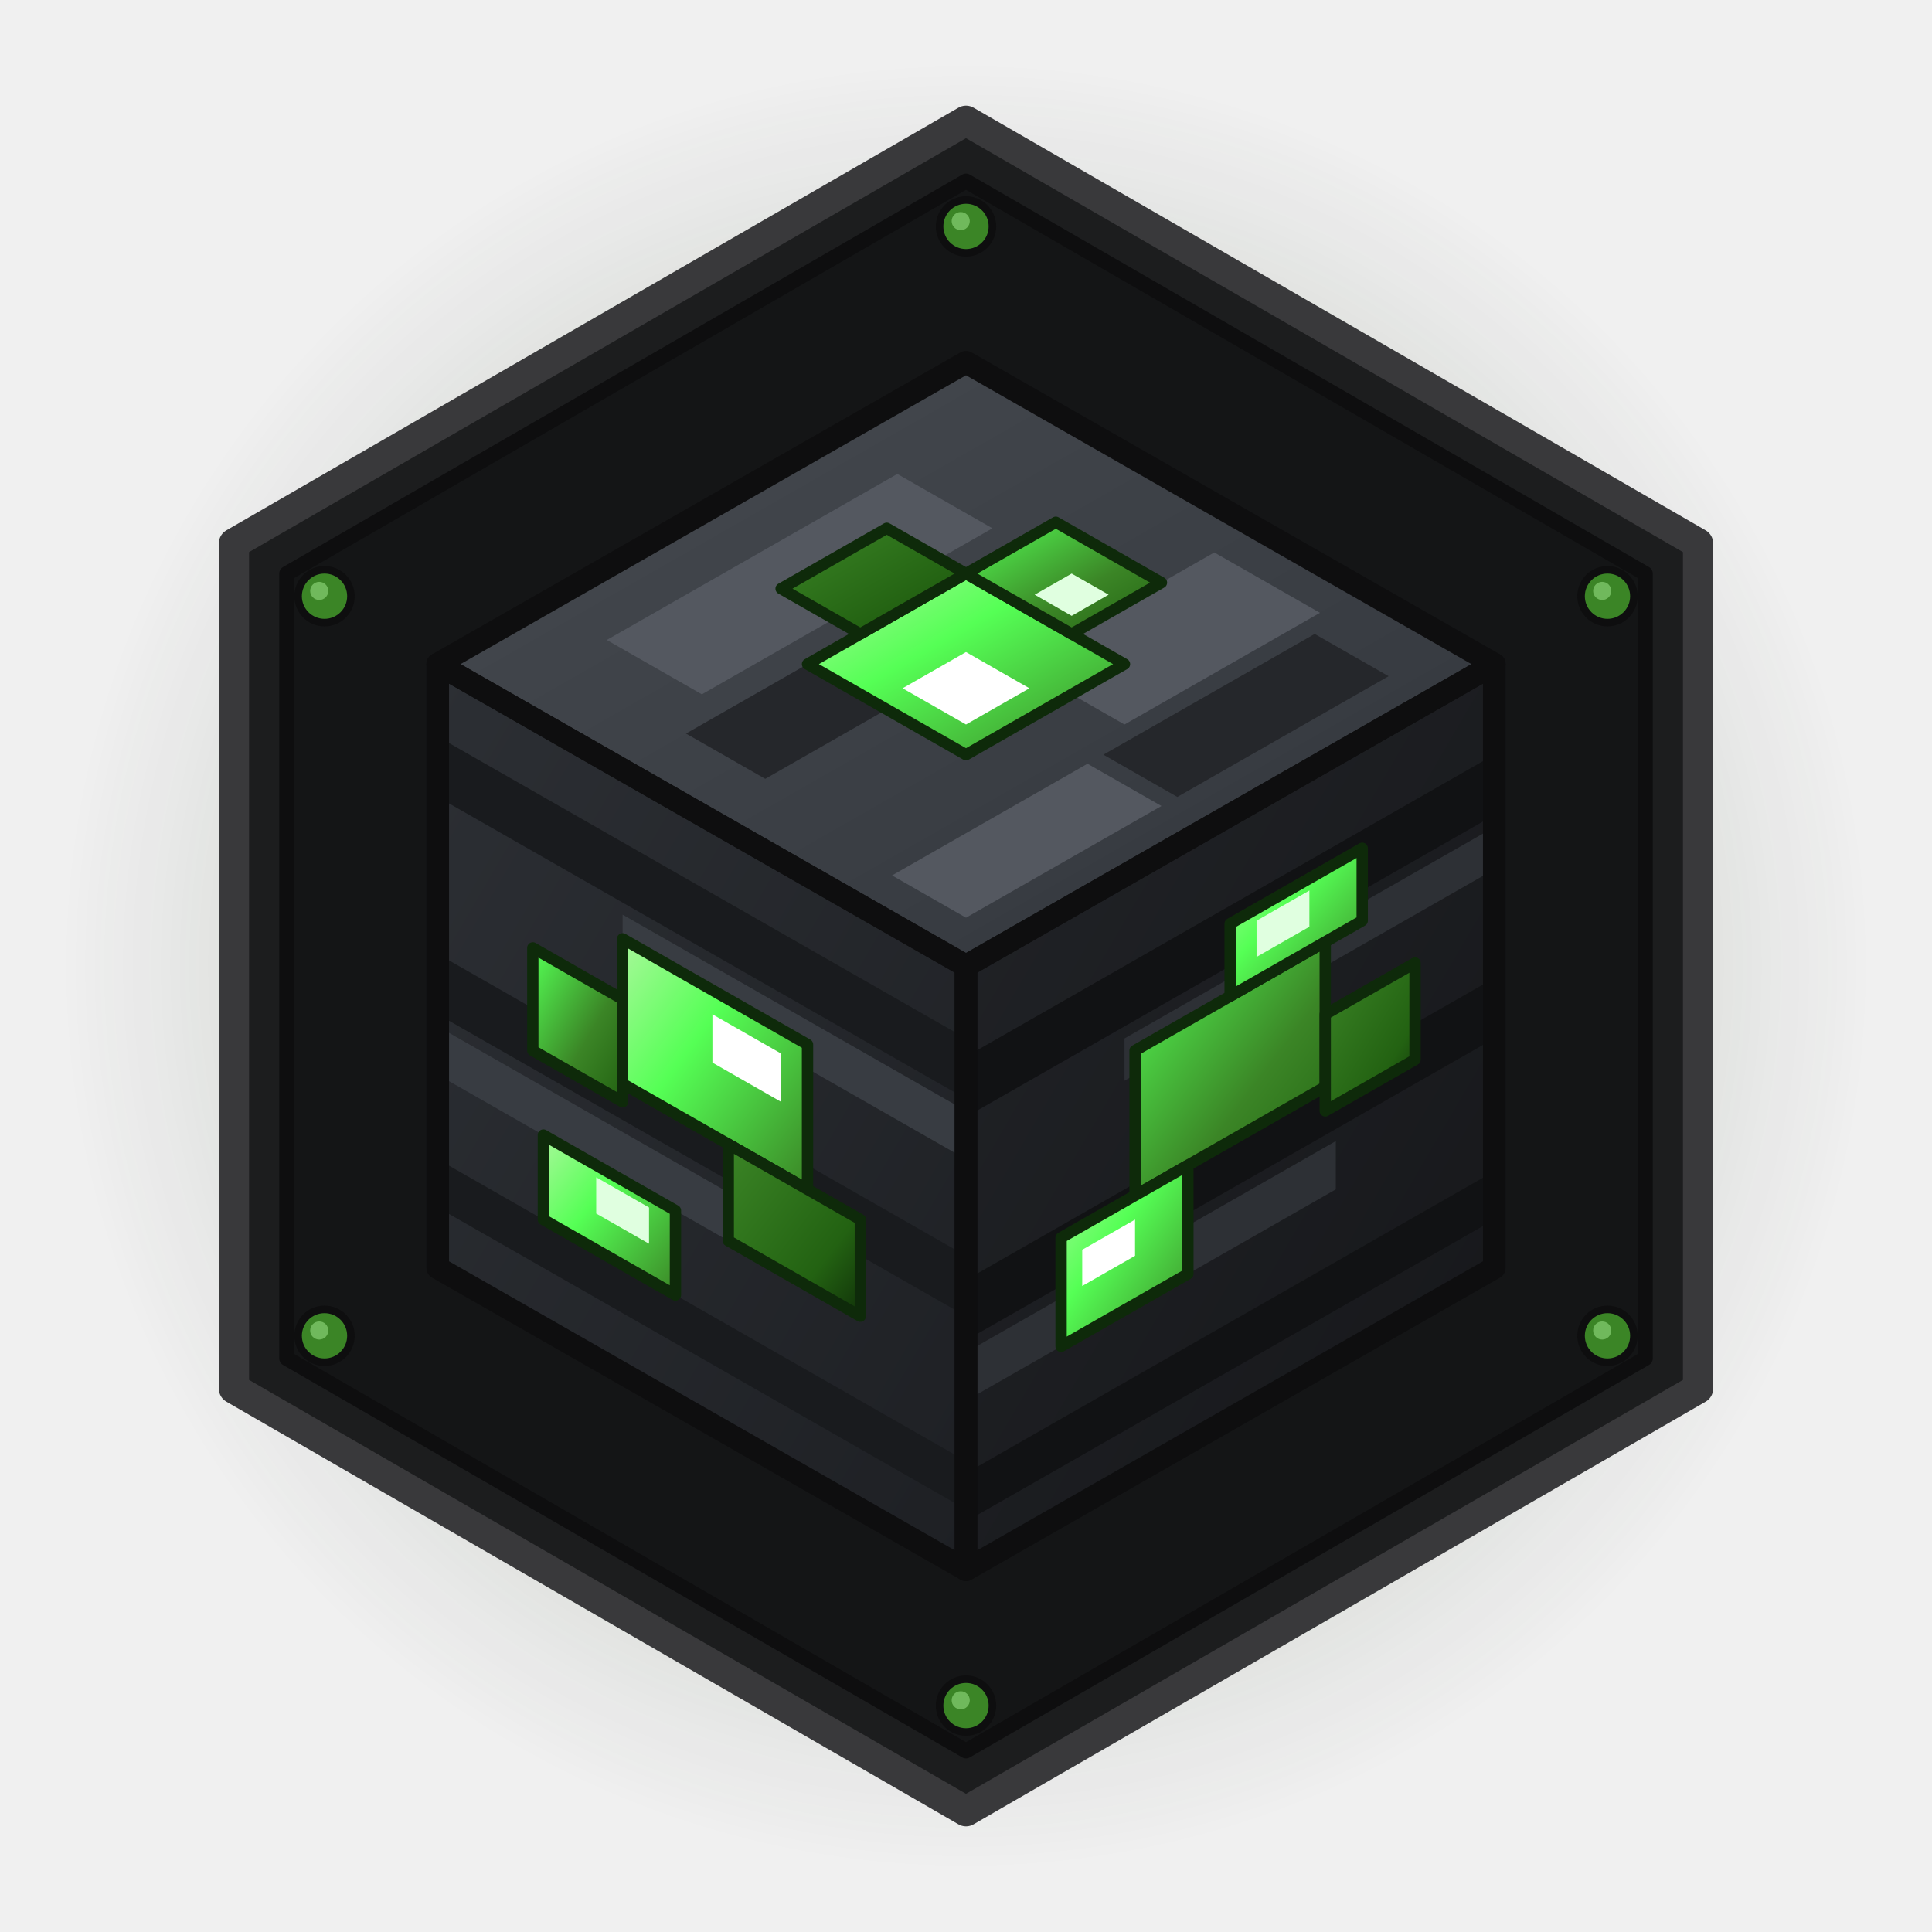
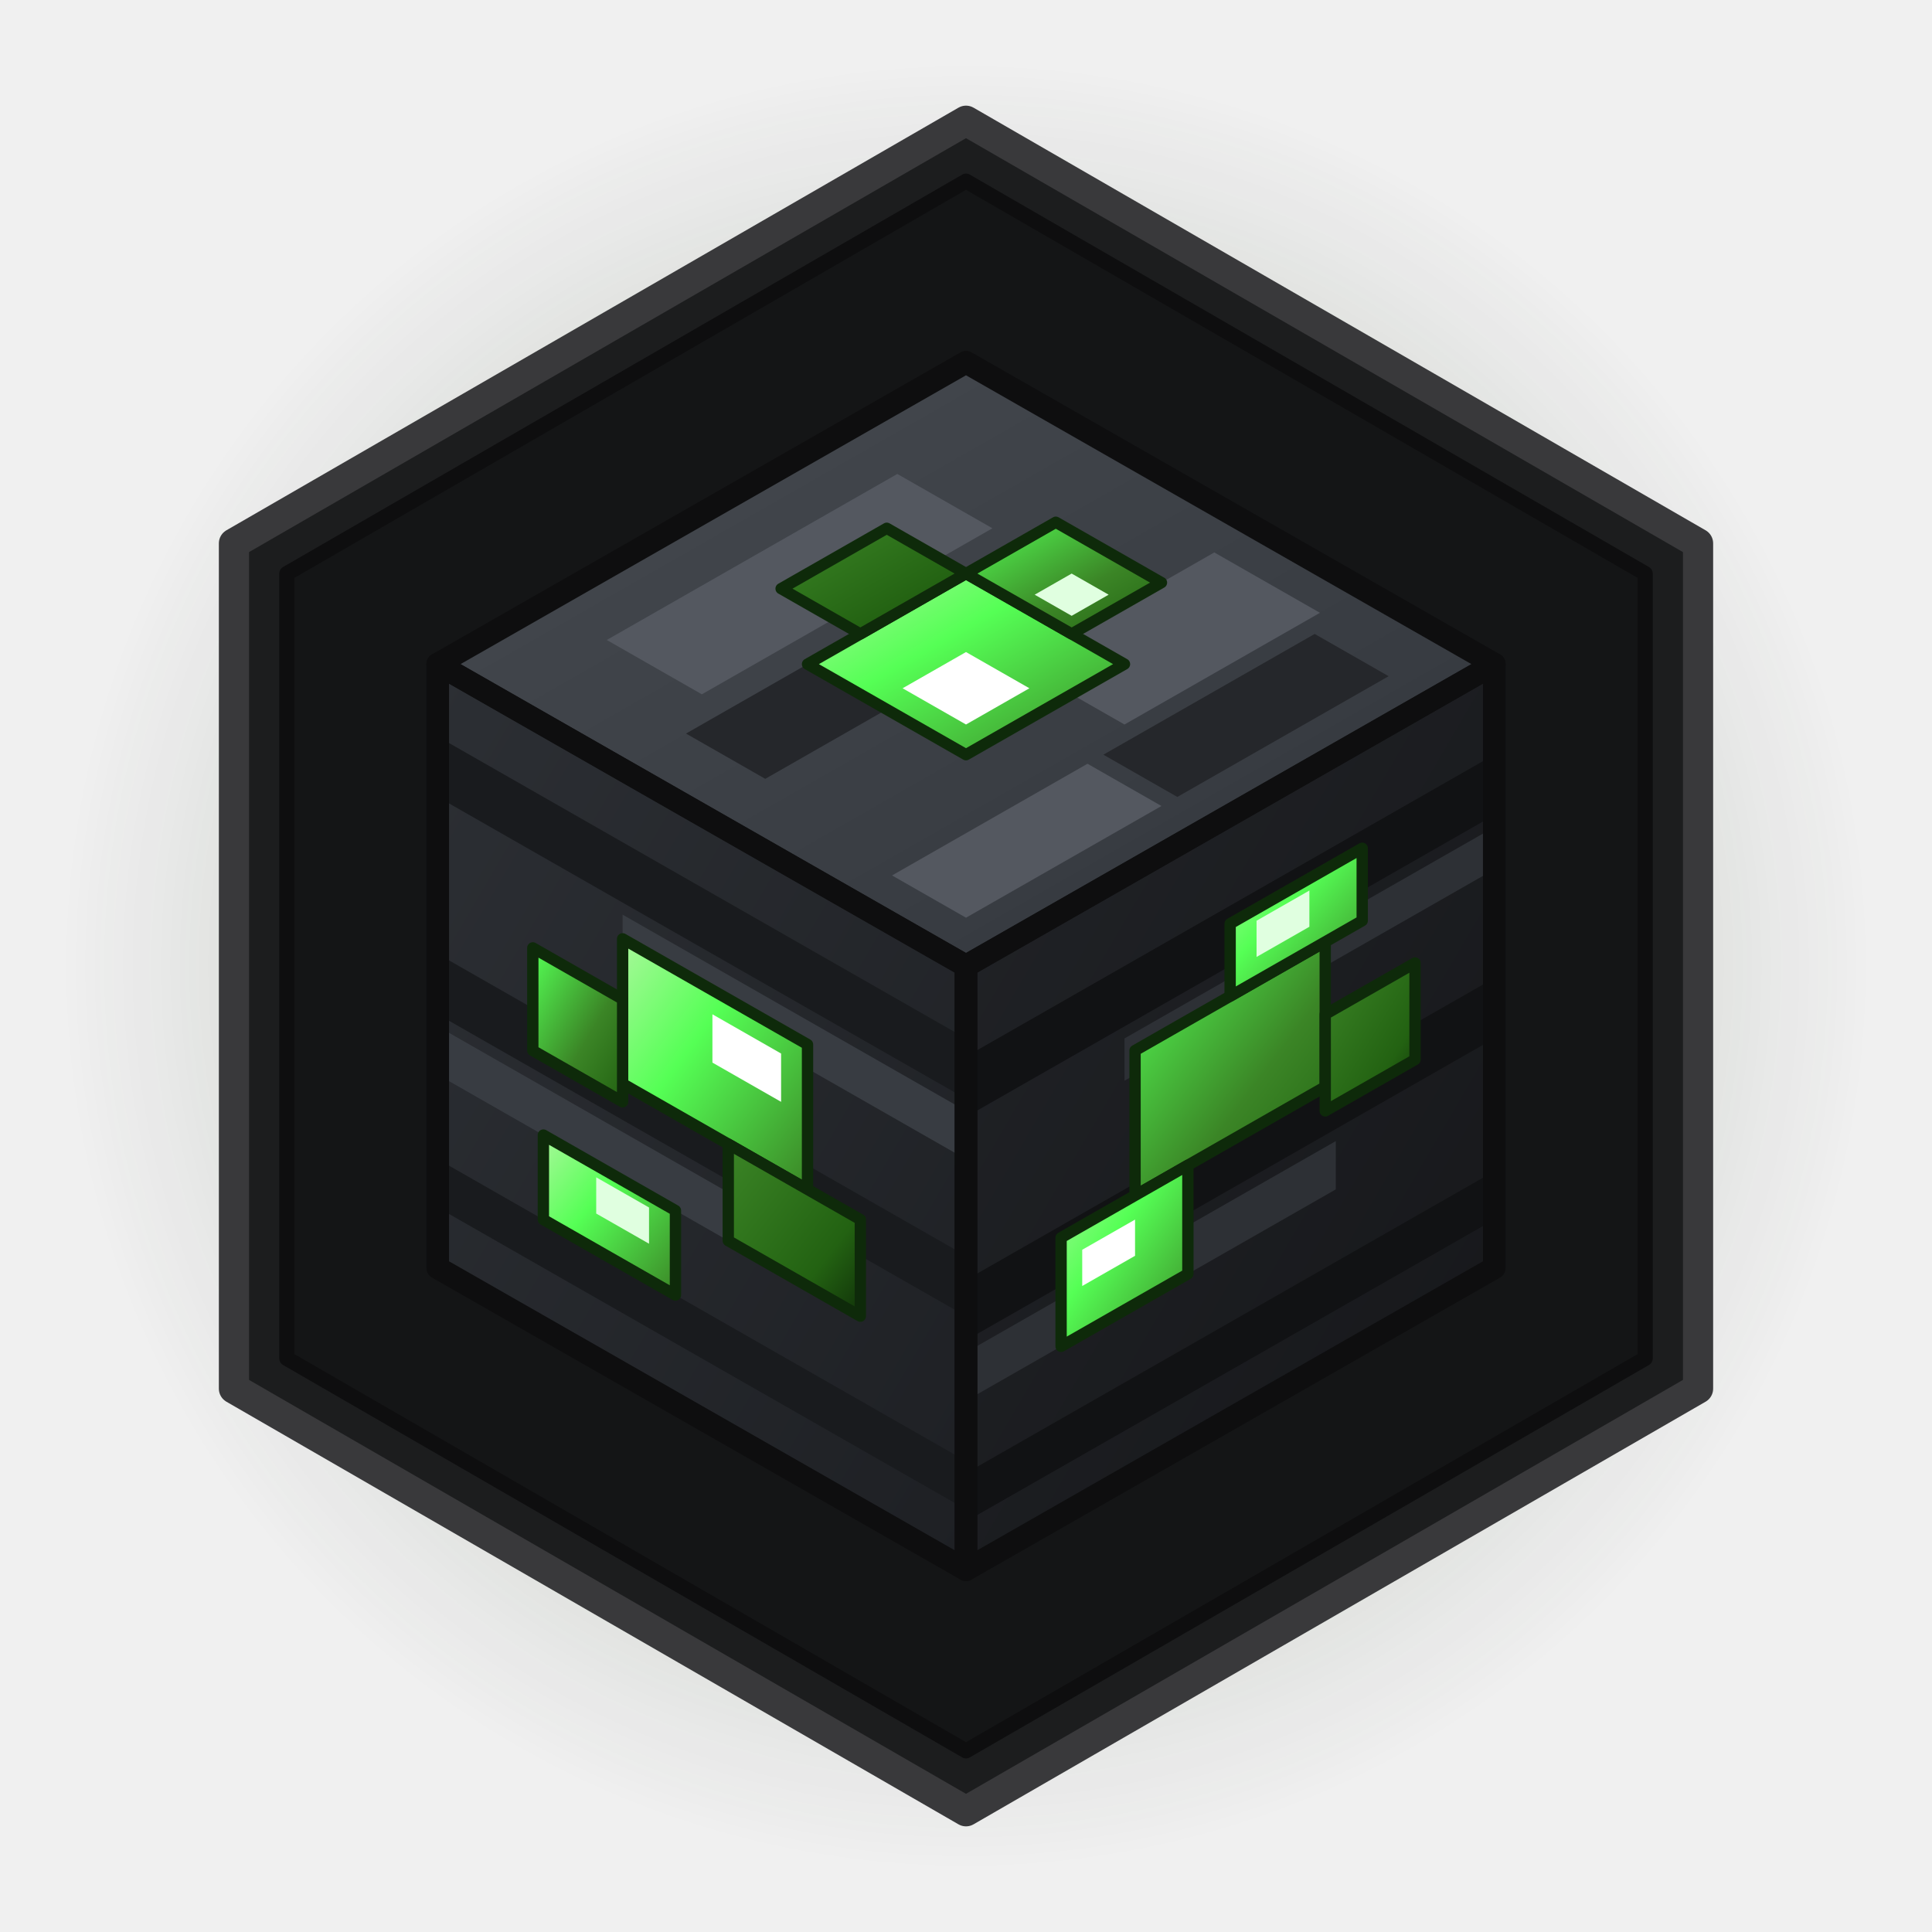
<svg xmlns="http://www.w3.org/2000/svg" width="256" height="256" viewBox="0 0 256 256" fill="none">
  <defs>
    <radialGradient id="emeraldGlow" cx="50%" cy="50%" r="50%">
      <stop offset="0%" stop-color="#3B8526" stop-opacity="0.45" />
      <stop offset="60%" stop-color="#236212" stop-opacity="0.15" />
      <stop offset="100%" stop-color="#161718" stop-opacity="0" />
    </radialGradient>
    <linearGradient id="cBright" x1="0%" y1="0%" x2="100%" y2="100%">
      <stop offset="0%" stop-color="#A8F89A" />
      <stop offset="40%" stop-color="#55FF55" />
      <stop offset="100%" stop-color="#3B8526" />
    </linearGradient>
    <linearGradient id="cMedium" x1="0%" y1="0%" x2="100%" y2="100%">
      <stop offset="0%" stop-color="#55FF55" />
      <stop offset="60%" stop-color="#3B8526" />
      <stop offset="100%" stop-color="#236212" />
    </linearGradient>
    <linearGradient id="cDark" x1="0%" y1="0%" x2="100%" y2="100%">
      <stop offset="0%" stop-color="#3B8526" />
      <stop offset="70%" stop-color="#236212" />
      <stop offset="100%" stop-color="#113309" />
    </linearGradient>
    <linearGradient id="deepslateTop" x1="0%" y1="0%" x2="100%" y2="100%">
      <stop offset="0%" stop-color="#464A50" />
      <stop offset="100%" stop-color="#32363C" />
    </linearGradient>
    <linearGradient id="deepslateLeft" x1="0%" y1="0%" x2="100%" y2="100%">
      <stop offset="0%" stop-color="#2C2F34" />
      <stop offset="100%" stop-color="#1E2024" />
    </linearGradient>
    <linearGradient id="deepslateRight" x1="0%" y1="0%" x2="100%" y2="100%">
      <stop offset="0%" stop-color="#212327" />
      <stop offset="100%" stop-color="#16171A" />
    </linearGradient>
  </defs>
  <circle cx="128" cy="128" r="120" fill="url(#emeraldGlow)" />
  <polygon points="128,16 225,72 225,184 128,240 31,184 31,72" fill="#1C1D1E" stroke="#39393B" stroke-width="4" stroke-linejoin="round" />
  <polygon points="128,24 218,76 218,180 128,232 38,180 38,76" fill="#141516" stroke="#0E0E0F" stroke-width="2" stroke-linejoin="round" />
-   <circle cx="128" cy="30" r="3.5" fill="#3B8526" stroke="#0E0E0F" stroke-width="1" />
-   <circle cx="127.3" cy="29.3" r="1.2" fill="#70B95C" />
-   <circle cx="213" cy="79" r="3.5" fill="#3B8526" stroke="#0E0E0F" stroke-width="1" />
-   <circle cx="212.3" cy="78.3" r="1.2" fill="#70B95C" />
-   <circle cx="213" cy="177" r="3.5" fill="#3B8526" stroke="#0E0E0F" stroke-width="1" />
-   <circle cx="212.3" cy="176.3" r="1.2" fill="#70B95C" />
-   <circle cx="128" cy="226" r="3.5" fill="#3B8526" stroke="#0E0E0F" stroke-width="1" />
-   <circle cx="127.3" cy="225.3" r="1.2" fill="#70B95C" />
-   <circle cx="43" cy="177" r="3.5" fill="#3B8526" stroke="#0E0E0F" stroke-width="1" />
-   <circle cx="42.3" cy="176.3" r="1.2" fill="#70B95C" />
-   <circle cx="43" cy="79" r="3.5" fill="#3B8526" stroke="#0E0E0F" stroke-width="1" />
-   <circle cx="42.3" cy="78.3" r="1.2" fill="#70B95C" />
  <g id="isometric_block">
    <polygon points="128,128 198,88 128,48 58,88" fill="url(#deepslateTop)" />
    <polygon points="128,128 58,88 58,168 128,208" fill="url(#deepslateLeft)" />
    <polygon points="128,128 198,88 198,168 128,208" fill="url(#deepslateRight)" />
    <polygon points="128.0,121.6 153.9,106.8 144.1,101.2 118.2,116.0" fill="#545860" />
    <polygon points="149.0,96.0 174.9,81.2 160.9,73.2 135.0,88.0" fill="#545860" />
    <polygon points="93.0,92.0 131.5,70.0 118.9,62.8 80.4,84.8" fill="#545860" />
    <polygon points="156.0,105.6 184.0,89.6 174.2,84.0 146.2,100.0" fill="#25272B" />
    <polygon points="101.4,103.2 128.0,88.0 117.5,82.0 90.9,97.2" fill="#25272B" />
    <polygon points="128.0,137.6 58.0,97.6 58.0,105.6 128.0,145.6" fill="#191B1E" />
    <polygon points="128.0,147.2 82.5,121.2 82.5,127.6 128.0,153.6" fill="#383C42" />
    <polygon points="128.0,166.4 58.0,126.4 58.0,134.4 128.0,174.4" fill="#191B1E" />
    <polygon points="103.5,162.0 58.0,136.0 58.0,142.4 103.5,168.4" fill="#383C42" />
    <polygon points="128.0,193.6 58.0,153.6 58.0,160.0 128.0,200.0" fill="#191B1E" />
    <polygon points="128.0,140.0 198.0,100.0 198.0,108.0 128.0,148.0" fill="#111214" />
    <polygon points="149.0,137.6 198.0,109.6 198.0,115.2 149.0,143.2" fill="#2D3035" />
    <polygon points="128.0,169.6 198.0,129.6 198.0,137.6 128.0,177.6" fill="#111214" />
    <polygon points="128.0,179.2 177.0,151.2 177.0,157.6 128.0,185.6" fill="#2D3035" />
    <polygon points="128.0,195.2 198.0,155.2 198.0,161.6 128.0,201.6" fill="#111214" />
    <polygon points="128.0,100.0 149.0,88.0 128.0,76.0 107.0,88.0" fill="url(#cBright)" stroke="#0E2A0A" stroke-width="1.5" stroke-linejoin="round" />
    <polygon points="142.0,84.0 153.9,77.2 139.9,69.2 128.0,76.0" fill="url(#cMedium)" stroke="#0E2A0A" stroke-width="1.5" stroke-linejoin="round" />
    <polygon points="114.0,84.0 128.0,76.0 117.5,70.0 103.5,78.0" fill="url(#cDark)" stroke="#0E2A0A" stroke-width="1.5" stroke-linejoin="round" />
    <polygon points="128.0,96.0 136.4,91.2 128.0,86.4 119.6,91.2" fill="#FFFFFF" />
    <polygon points="142.0,81.6 146.9,78.8 142.0,76.0 137.1,78.8" fill="#E0FFE0" />
    <polygon points="107.0,138.4 82.5,124.4 82.5,143.6 107.0,157.6" fill="url(#cBright)" stroke="#0E2A0A" stroke-width="1.5" stroke-linejoin="round" />
    <polygon points="82.5,132.4 70.6,125.6 70.6,139.2 82.5,146.0" fill="url(#cMedium)" stroke="#0E2A0A" stroke-width="1.5" stroke-linejoin="round" />
    <polygon points="114.0,161.6 96.5,151.6 96.5,164.4 114.0,174.4" fill="url(#cDark)" stroke="#0E2A0A" stroke-width="1.5" stroke-linejoin="round" />
    <polygon points="89.5,160.4 72.0,150.4 72.0,161.6 89.5,171.6" fill="url(#cBright)" stroke="#0E2A0A" stroke-width="1.5" stroke-linejoin="round" />
    <polygon points="103.5,139.6 94.4,134.4 94.4,140.8 103.5,146.0" fill="#FFFFFF" />
    <polygon points="86.0,160.0 79.0,156.0 79.0,160.8 86.0,164.8" fill="#E0FFE0" />
    <polygon points="150.4,139.2 175.6,124.8 175.6,144.0 150.4,158.4" fill="url(#cMedium)" stroke="#0E2A0A" stroke-width="1.5" stroke-linejoin="round" />
    <polygon points="175.6,134.4 187.5,127.6 187.5,140.4 175.6,147.2" fill="url(#cDark)" stroke="#0E2A0A" stroke-width="1.5" stroke-linejoin="round" />
    <polygon points="140.6,164.0 157.4,154.4 157.4,168.8 140.6,178.4" fill="url(#cBright)" stroke="#0E2A0A" stroke-width="1.5" stroke-linejoin="round" />
    <polygon points="163.0,122.4 180.5,112.4 180.5,122.0 163.0,132.0" fill="url(#cBright)" stroke="#0E2A0A" stroke-width="1.5" stroke-linejoin="round" />
    <polygon points="143.4,165.6 150.4,161.6 150.4,166.4 143.4,170.4" fill="#FFFFFF" />
    <polygon points="166.5,122.0 173.5,118.0 173.5,122.8 166.5,126.8" fill="#E0FFE0" />
    <polygon points="128,128 198,88 128,48 58,88" fill="none" stroke="#0E0E0F" stroke-width="3" stroke-linejoin="round" />
    <polygon points="128,128 58,88 58,168 128,208" fill="none" stroke="#0E0E0F" stroke-width="3" stroke-linejoin="round" />
    <polygon points="128,128 198,88 198,168 128,208" fill="none" stroke="#0E0E0F" stroke-width="3" stroke-linejoin="round" />
  </g>
</svg>
